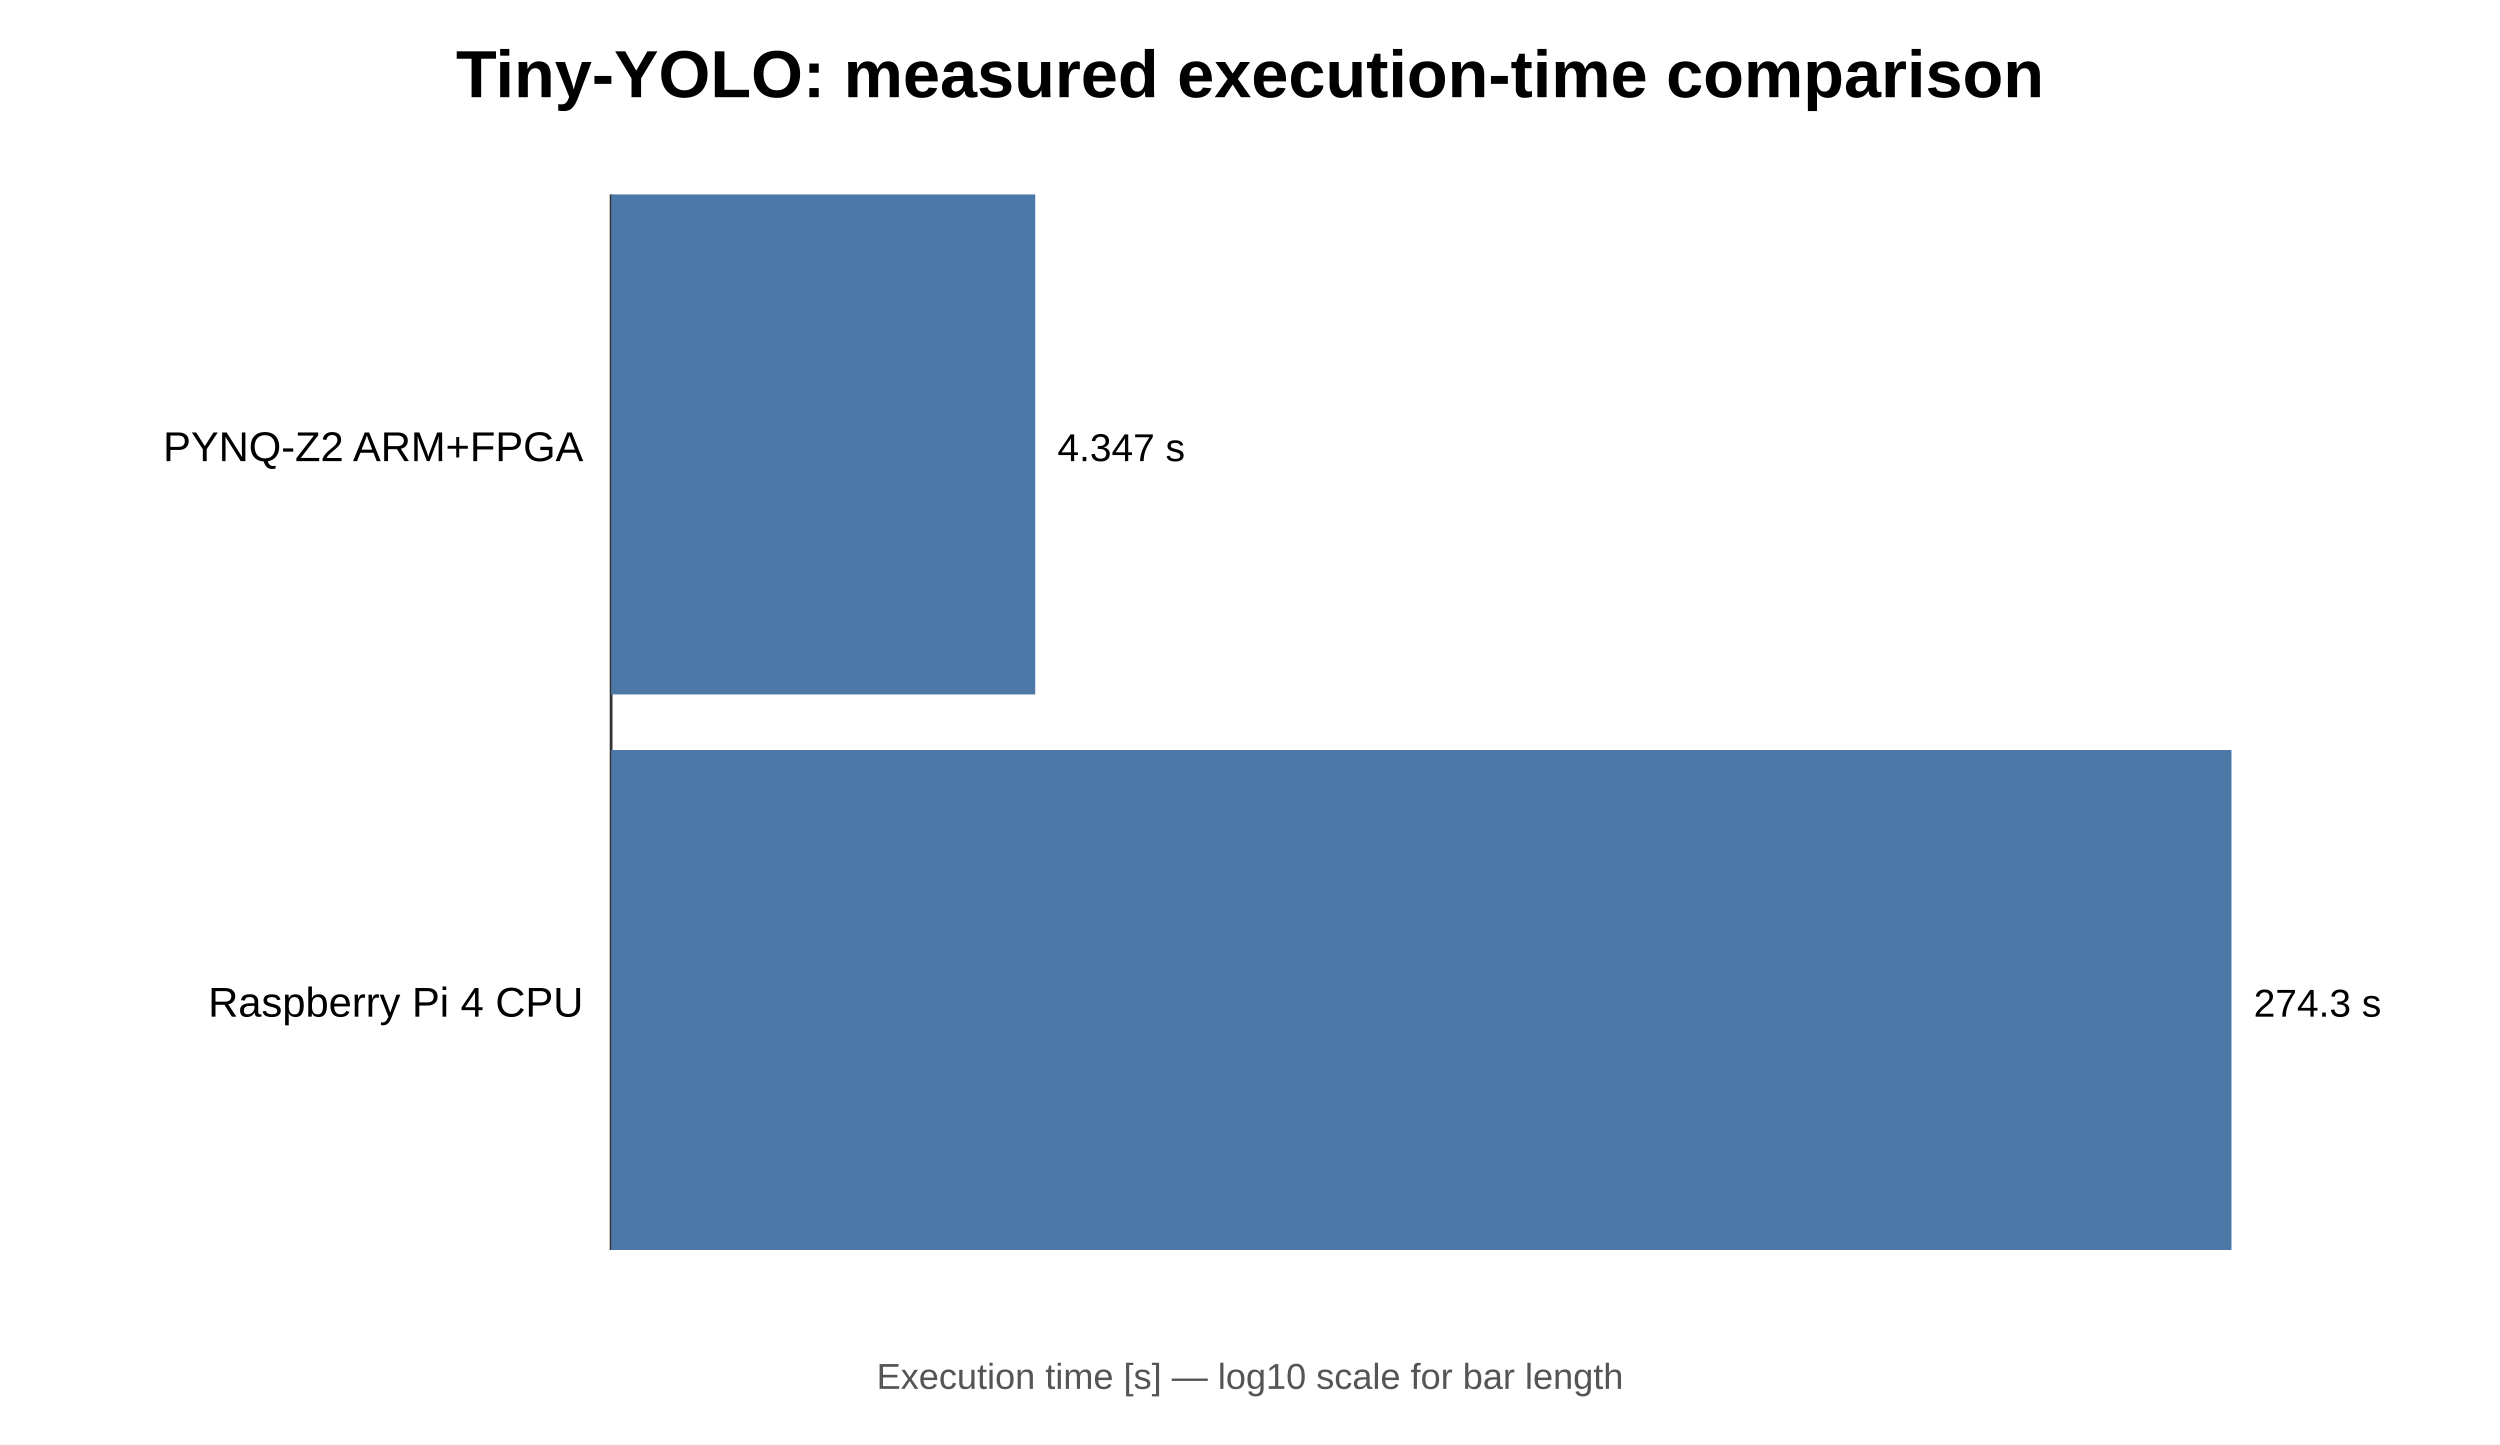
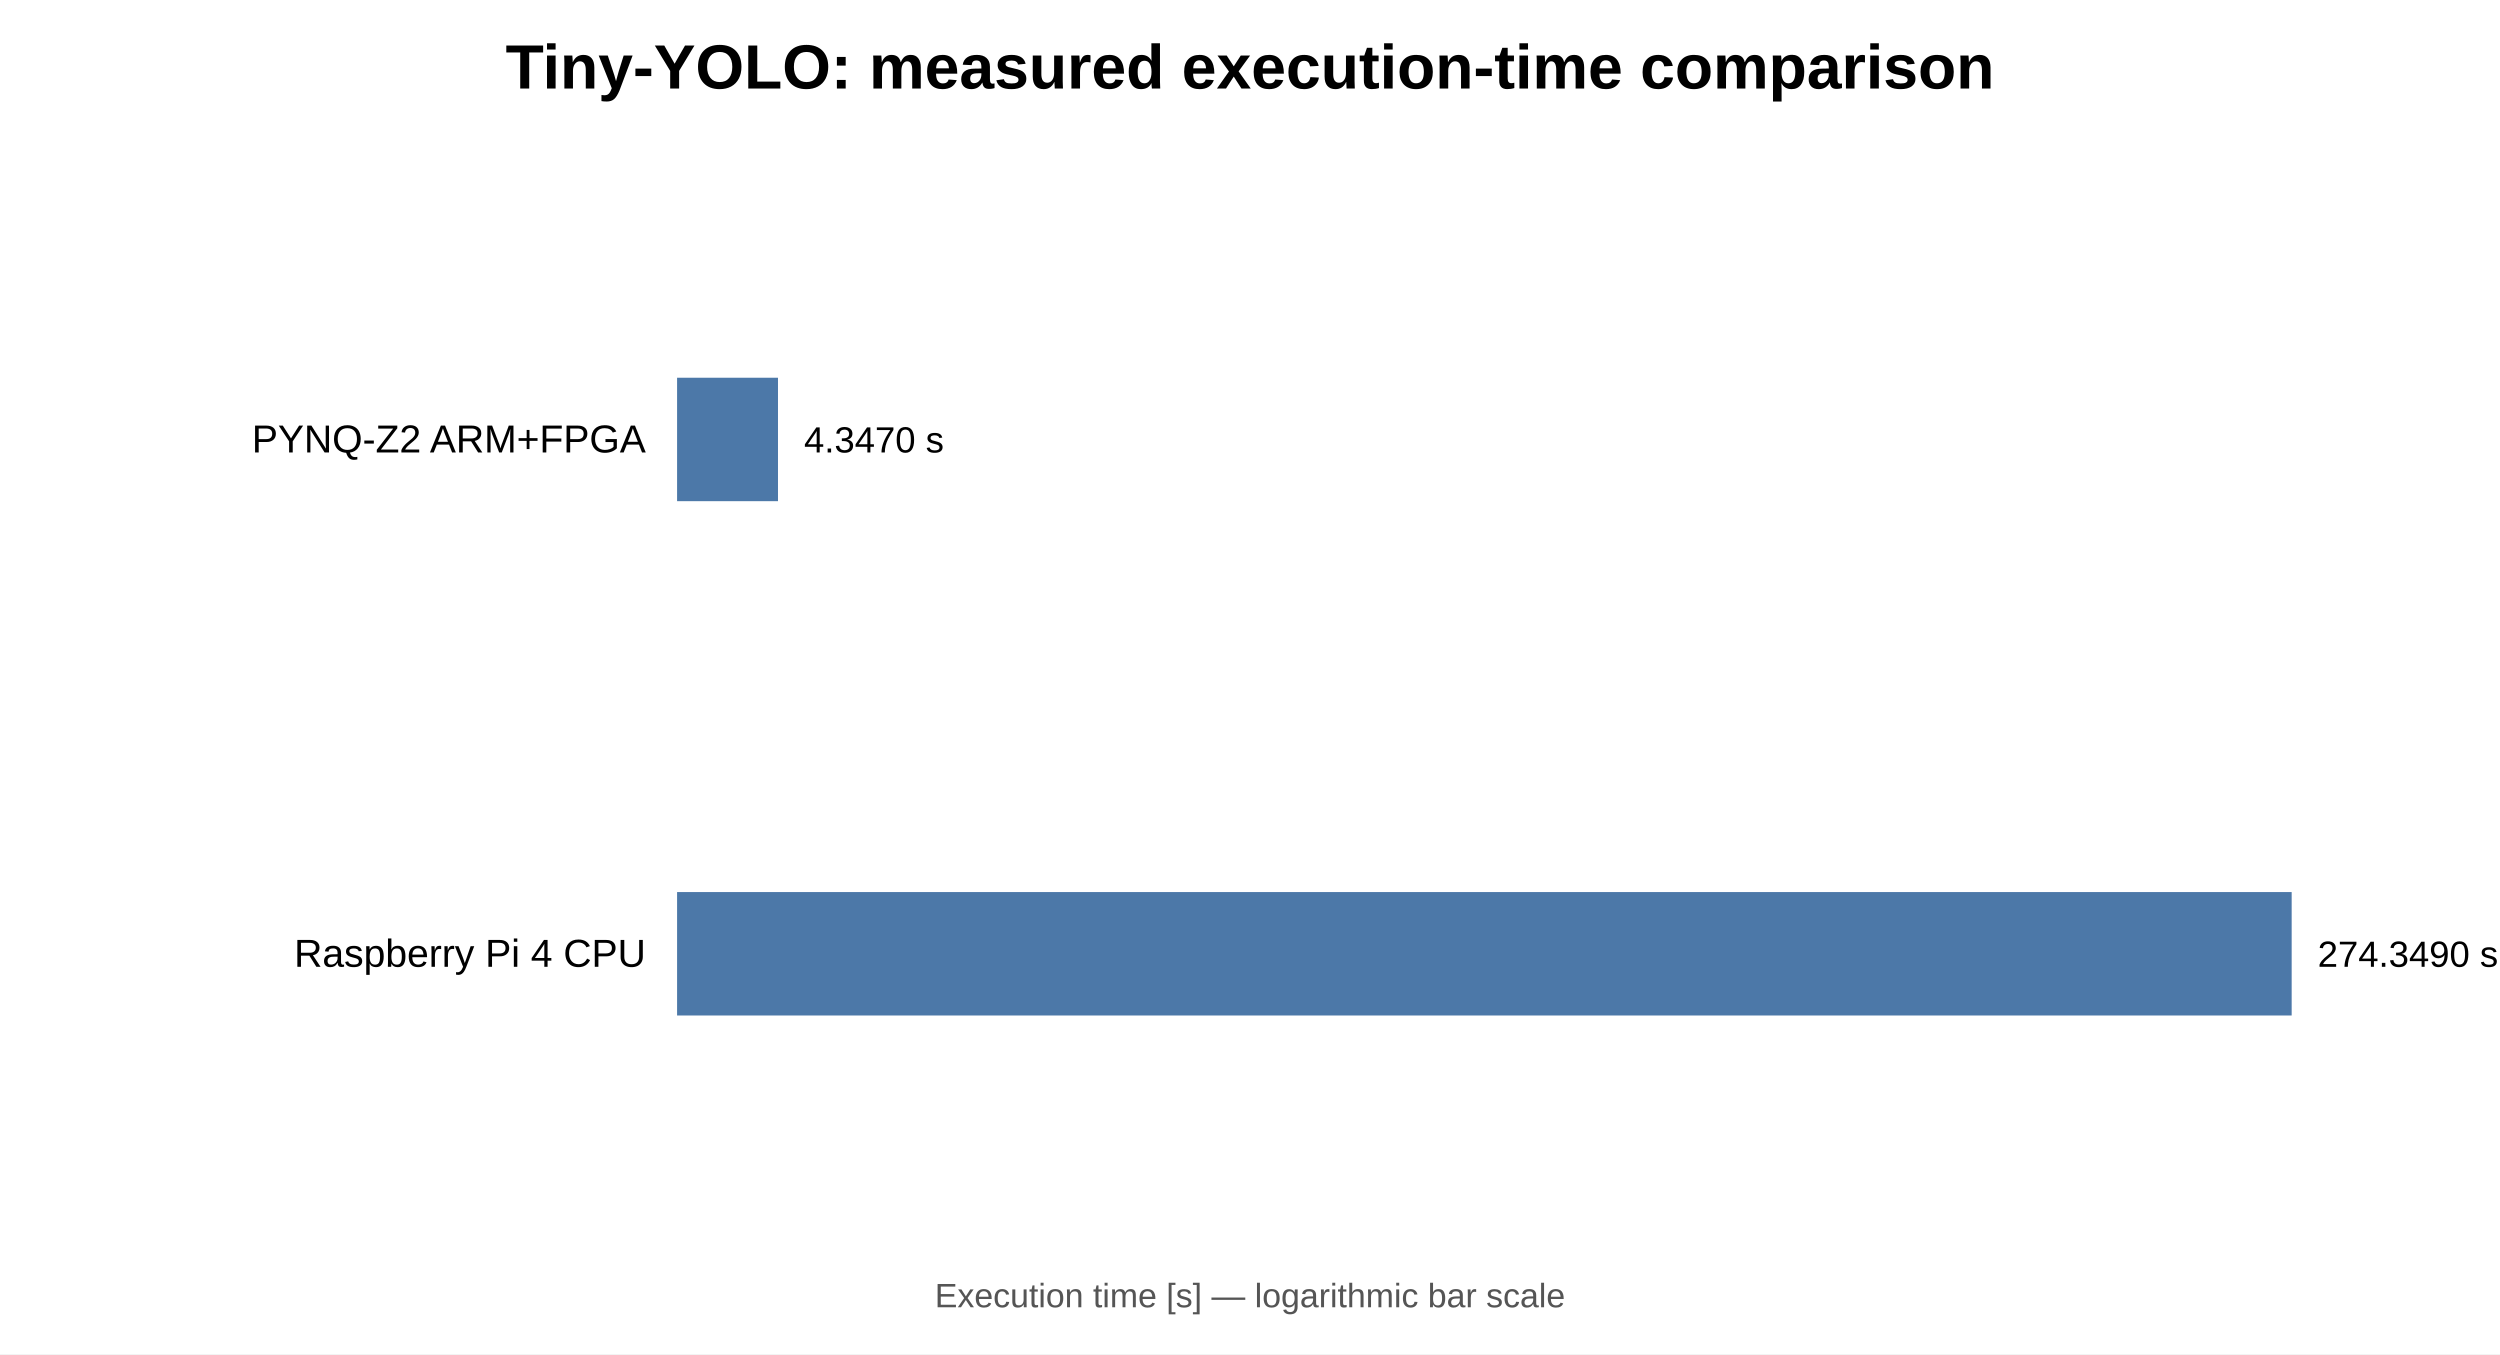
- <svg xmlns="http://www.w3.org/2000/svg" width="900" height="520" viewBox="0 0 900 520">
+ <svg xmlns="http://www.w3.org/2000/svg" width="960" height="520" viewBox="0 0 960 520">
  <rect width="100%" height="100%" fill="white" />
-   <text x="450.0" y="35" text-anchor="middle" font-family="Arial" font-size="24" font-weight="bold">Tiny-YOLO: measured execution-time comparison</text>
-   <line x1="220" y1="70" x2="220" y2="450" stroke="#333" />
-   <text x="210" y="166.0" text-anchor="end" font-family="Arial" font-size="15">PYNQ-Z2 ARM+FPGA</text>
-   <rect x="220" y="70.0" width="152.679" height="180.0" fill="#4c78a8" />
-   <text x="380.679" y="166.0" font-family="Arial" font-size="14">4.347 s</text>
-   <text x="210" y="366.0" text-anchor="end" font-family="Arial" font-size="15">Raspberry Pi 4 CPU</text>
-   <rect x="220" y="270.0" width="583.333" height="180.0" fill="#4c78a8" />
-   <text x="811.333" y="366.0" font-family="Arial" font-size="14">274.3 s</text>
-   <text x="450.0" y="500" text-anchor="middle" font-family="Arial" font-size="13" fill="#555">Execution time [s] — log10 scale for bar length</text>
+   <text x="480.0" y="34" text-anchor="middle" font-family="Arial" font-size="24" font-weight="bold">Tiny-YOLO: measured execution-time comparison</text>
+   <text x="248" y="173.75" text-anchor="end" font-family="Arial" font-size="15">PYNQ-Z2 ARM+FPGA</text>
+   <rect x="260" y="145.05" width="38.748" height="47.4" fill="#4c78a8" />
+   <text x="308.748" y="173.75" font-family="Arial" font-size="14">4.3470 s</text>
+   <text x="248" y="371.25" text-anchor="end" font-family="Arial" font-size="15">Raspberry Pi 4 CPU</text>
+   <rect x="260" y="342.55" width="620.0" height="47.4" fill="#4c78a8" />
+   <text x="890.0" y="371.25" font-family="Arial" font-size="14">274.3490 s</text>
+   <text x="480.0" y="502" text-anchor="middle" font-family="Arial" font-size="13" fill="#555">Execution time [s] — logarithmic bar scale</text>
</svg>
